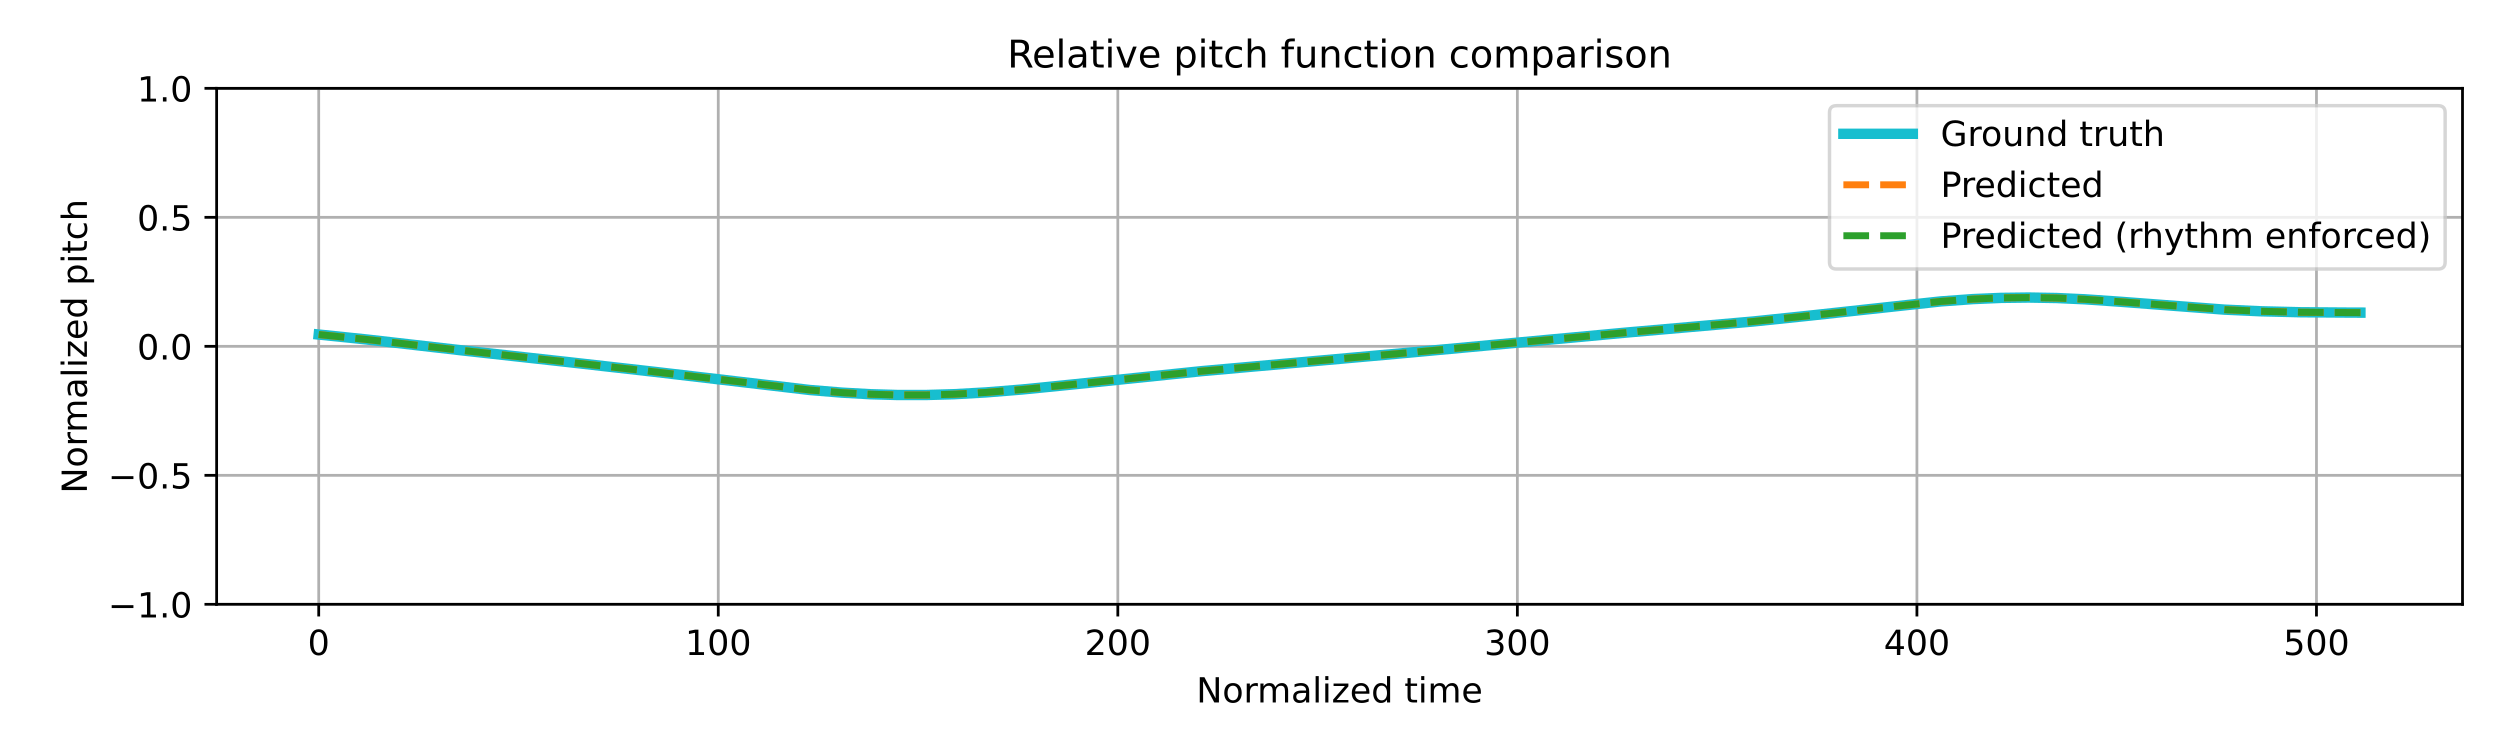
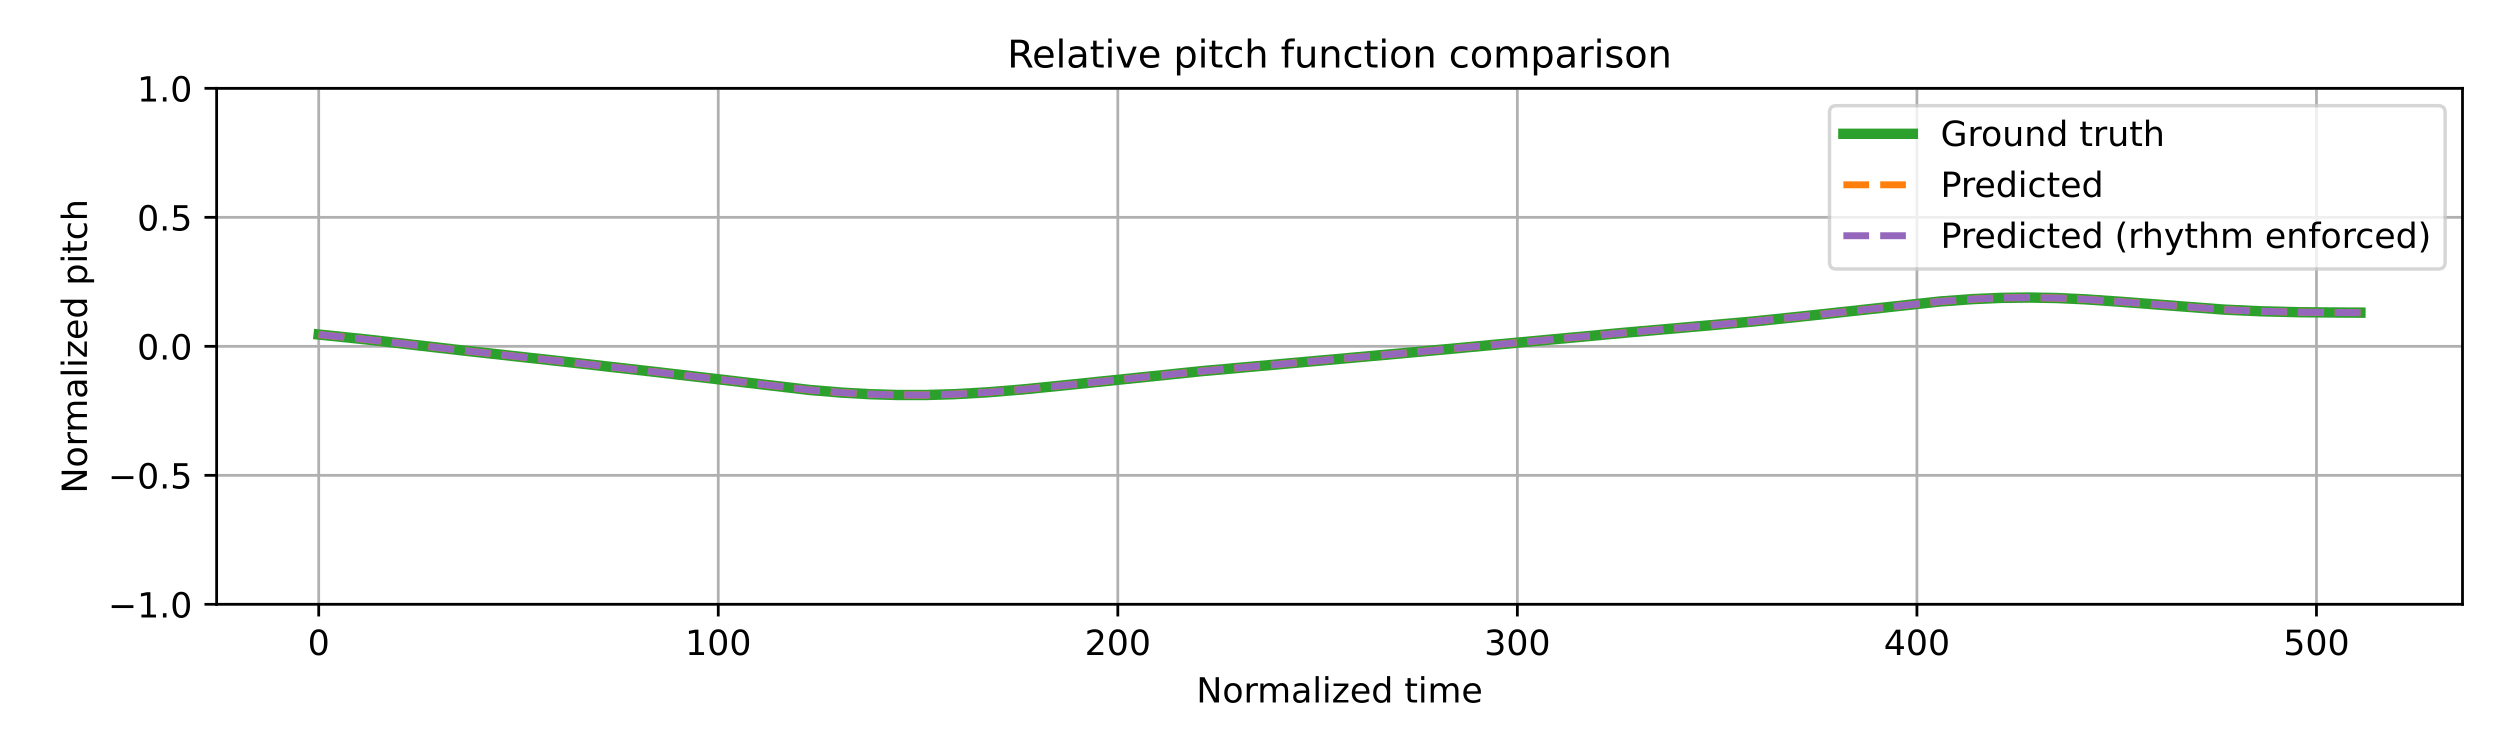
<svg xmlns="http://www.w3.org/2000/svg" xmlns:xlink="http://www.w3.org/1999/xlink" width="720pt" height="216pt" viewBox="0 0 720 216" version="1.1">
  <defs>
    <style type="text/css">*{stroke-linejoin: round; stroke-linecap: butt}</style>
  </defs>
  <g id="figure_1">
    <g id="patch_1">
      <path d="M 0 216  L 720 216  L 720 0  L 0 0  z " style="fill: #ffffff" />
    </g>
    <g id="axes_1">
      <g id="patch_2">
        <path d="M 62.39 174.04  L 709.2 174.04  L 709.2 25.44  L 62.39 25.44  z " style="fill: #ffffff" />
      </g>
      <g id="matplotlib.axis_1">
        <g id="xtick_1">
          <g id="line2d_1">
-             <path d="M 91.79 174.04  L 91.79 25.44  " clip-path="url(#p7f6b77eda5)" style="fill: none; stroke: #b0b0b0; stroke-width: 0.8; stroke-linecap: square" />
+             <path d="M 91.79 174.04  L 91.79 25.44  " clip-path="url(#pb5dc087a96)" style="fill: none; stroke: #b0b0b0; stroke-width: 0.8; stroke-linecap: square" />
          </g>
          <g id="line2d_2">
            <defs>
-               <path id="m8e8bc38ffa" d="M 0 0  L 0 3.5  " style="stroke: #000000; stroke-width: 0.8" />
-             </defs>
-             <g>
-               <use xlink:href="#m8e8bc38ffa" x="91.79" y="174.04" style="stroke: #000000; stroke-width: 0.8" />
+               <path id="ma0abf88e98" d="M 0 0  L 0 3.5  " style="stroke: #000000; stroke-width: 0.8" />
+             </defs>
+             <g>
+               <use xlink:href="#ma0abf88e98" x="91.79" y="174.04" style="stroke: #000000; stroke-width: 0.8" />
            </g>
          </g>
          <g id="text_1">
            <g transform="translate(88.60921 188.6384) scale(0.1 -0.1)">
              <defs>
                <path id="DejaVuSans-30" d="M 2034 4250  Q 1547 4250 1301 3770  Q 1056 3291 1056 2328  Q 1056 1369 1301 889  Q 1547 409 2034 409  Q 2525 409 2770 889  Q 3016 1369 3016 2328  Q 3016 3291 2770 3770  Q 2525 4250 2034 4250  z M 2034 4750  Q 2819 4750 3233 4129  Q 3647 3509 3647 2328  Q 3647 1150 3233 529  Q 2819 -91 2034 -91  Q 1250 -91 836 529  Q 422 1150 422 2328  Q 422 3509 836 4129  Q 1250 4750 2034 4750  z " transform="scale(0.015625)" />
              </defs>
              <use xlink:href="#DejaVuSans-30" />
            </g>
          </g>
        </g>
        <g id="xtick_2">
          <g id="line2d_3">
-             <path d="M 206.861 174.04  L 206.861 25.44  " clip-path="url(#p7f6b77eda5)" style="fill: none; stroke: #b0b0b0; stroke-width: 0.8; stroke-linecap: square" />
+             <path d="M 206.861 174.04  L 206.861 25.44  " clip-path="url(#pb5dc087a96)" style="fill: none; stroke: #b0b0b0; stroke-width: 0.8; stroke-linecap: square" />
          </g>
          <g id="line2d_4">
            <g>
-               <use xlink:href="#m8e8bc38ffa" x="206.861" y="174.04" style="stroke: #000000; stroke-width: 0.8" />
+               <use xlink:href="#ma0abf88e98" x="206.861" y="174.04" style="stroke: #000000; stroke-width: 0.8" />
            </g>
          </g>
          <g id="text_2">
            <g transform="translate(197.317 188.6384) scale(0.1 -0.1)">
              <defs>
                <path id="DejaVuSans-31" d="M 794 531  L 1825 531  L 1825 4091  L 703 3866  L 703 4441  L 1819 4666  L 2450 4666  L 2450 531  L 3481 531  L 3481 0  L 794 0  L 794 531  z " transform="scale(0.015625)" />
              </defs>
              <use xlink:href="#DejaVuSans-31" />
              <use xlink:href="#DejaVuSans-30" transform="translate(63.62305 0)" />
              <use xlink:href="#DejaVuSans-30" transform="translate(127.2461 0)" />
            </g>
          </g>
        </g>
        <g id="xtick_3">
          <g id="line2d_5">
-             <path d="M 321.931 174.04  L 321.931 25.44  " clip-path="url(#p7f6b77eda5)" style="fill: none; stroke: #b0b0b0; stroke-width: 0.8; stroke-linecap: square" />
+             <path d="M 321.931 174.04  L 321.931 25.44  " clip-path="url(#pb5dc087a96)" style="fill: none; stroke: #b0b0b0; stroke-width: 0.8; stroke-linecap: square" />
          </g>
          <g id="line2d_6">
            <g>
-               <use xlink:href="#m8e8bc38ffa" x="321.931" y="174.04" style="stroke: #000000; stroke-width: 0.8" />
+               <use xlink:href="#ma0abf88e98" x="321.931" y="174.04" style="stroke: #000000; stroke-width: 0.8" />
            </g>
          </g>
          <g id="text_3">
            <g transform="translate(312.3872 188.6384) scale(0.1 -0.1)">
              <defs>
                <path id="DejaVuSans-32" d="M 1228 531  L 3431 531  L 3431 0  L 469 0  L 469 531  Q 828 903 1448 1529  Q 2069 2156 2228 2338  Q 2531 2678 2651 2914  Q 2772 3150 2772 3378  Q 2772 3750 2511 3984  Q 2250 4219 1831 4219  Q 1534 4219 1204 4116  Q 875 4013 500 3803  L 500 4441  Q 881 4594 1212 4672  Q 1544 4750 1819 4750  Q 2544 4750 2975 4387  Q 3406 4025 3406 3419  Q 3406 3131 3298 2873  Q 3191 2616 2906 2266  Q 2828 2175 2409 1742  Q 1991 1309 1228 531  z " transform="scale(0.015625)" />
              </defs>
              <use xlink:href="#DejaVuSans-32" />
              <use xlink:href="#DejaVuSans-30" transform="translate(63.62305 0)" />
              <use xlink:href="#DejaVuSans-30" transform="translate(127.2461 0)" />
            </g>
          </g>
        </g>
        <g id="xtick_4">
          <g id="line2d_7">
-             <path d="M 437.001 174.04  L 437.001 25.44  " clip-path="url(#p7f6b77eda5)" style="fill: none; stroke: #b0b0b0; stroke-width: 0.8; stroke-linecap: square" />
+             <path d="M 437.001 174.04  L 437.001 25.44  " clip-path="url(#pb5dc087a96)" style="fill: none; stroke: #b0b0b0; stroke-width: 0.8; stroke-linecap: square" />
          </g>
          <g id="line2d_8">
            <g>
-               <use xlink:href="#m8e8bc38ffa" x="437.001" y="174.04" style="stroke: #000000; stroke-width: 0.8" />
+               <use xlink:href="#ma0abf88e98" x="437.001" y="174.04" style="stroke: #000000; stroke-width: 0.8" />
            </g>
          </g>
          <g id="text_4">
            <g transform="translate(427.4575 188.6384) scale(0.1 -0.1)">
              <defs>
                <path id="DejaVuSans-33" d="M 2597 2516  Q 3050 2419 3304 2112  Q 3559 1806 3559 1356  Q 3559 666 3084 287  Q 2609 -91 1734 -91  Q 1441 -91 1130 -33  Q 819 25 488 141  L 488 750  Q 750 597 1062 519  Q 1375 441 1716 441  Q 2309 441 2620 675  Q 2931 909 2931 1356  Q 2931 1769 2642 2001  Q 2353 2234 1838 2234  L 1294 2234  L 1294 2753  L 1863 2753  Q 2328 2753 2575 2939  Q 2822 3125 2822 3475  Q 2822 3834 2567 4026  Q 2313 4219 1838 4219  Q 1578 4219 1281 4162  Q 984 4106 628 3988  L 628 4550  Q 988 4650 1302 4700  Q 1616 4750 1894 4750  Q 2613 4750 3031 4423  Q 3450 4097 3450 3541  Q 3450 3153 3228 2886  Q 3006 2619 2597 2516  z " transform="scale(0.015625)" />
              </defs>
              <use xlink:href="#DejaVuSans-33" />
              <use xlink:href="#DejaVuSans-30" transform="translate(63.62305 0)" />
              <use xlink:href="#DejaVuSans-30" transform="translate(127.2461 0)" />
            </g>
          </g>
        </g>
        <g id="xtick_5">
          <g id="line2d_9">
-             <path d="M 552.072 174.04  L 552.072 25.44  " clip-path="url(#p7f6b77eda5)" style="fill: none; stroke: #b0b0b0; stroke-width: 0.8; stroke-linecap: square" />
+             <path d="M 552.072 174.04  L 552.072 25.44  " clip-path="url(#pb5dc087a96)" style="fill: none; stroke: #b0b0b0; stroke-width: 0.8; stroke-linecap: square" />
          </g>
          <g id="line2d_10">
            <g>
-               <use xlink:href="#m8e8bc38ffa" x="552.072" y="174.04" style="stroke: #000000; stroke-width: 0.8" />
+               <use xlink:href="#ma0abf88e98" x="552.072" y="174.04" style="stroke: #000000; stroke-width: 0.8" />
            </g>
          </g>
          <g id="text_5">
            <g transform="translate(542.5278 188.6384) scale(0.1 -0.1)">
              <defs>
                <path id="DejaVuSans-34" d="M 2419 4116  L 825 1625  L 2419 1625  L 2419 4116  z M 2253 4666  L 3047 4666  L 3047 1625  L 3713 1625  L 3713 1100  L 3047 1100  L 3047 0  L 2419 0  L 2419 1100  L 313 1100  L 313 1709  L 2253 4666  z " transform="scale(0.015625)" />
              </defs>
              <use xlink:href="#DejaVuSans-34" />
              <use xlink:href="#DejaVuSans-30" transform="translate(63.62305 0)" />
              <use xlink:href="#DejaVuSans-30" transform="translate(127.2461 0)" />
            </g>
          </g>
        </g>
        <g id="xtick_6">
          <g id="line2d_11">
-             <path d="M 667.142 174.04  L 667.142 25.44  " clip-path="url(#p7f6b77eda5)" style="fill: none; stroke: #b0b0b0; stroke-width: 0.8; stroke-linecap: square" />
+             <path d="M 667.142 174.04  L 667.142 25.44  " clip-path="url(#pb5dc087a96)" style="fill: none; stroke: #b0b0b0; stroke-width: 0.8; stroke-linecap: square" />
          </g>
          <g id="line2d_12">
            <g>
-               <use xlink:href="#m8e8bc38ffa" x="667.142" y="174.04" style="stroke: #000000; stroke-width: 0.8" />
+               <use xlink:href="#ma0abf88e98" x="667.142" y="174.04" style="stroke: #000000; stroke-width: 0.8" />
            </g>
          </g>
          <g id="text_6">
            <g transform="translate(657.5981 188.6384) scale(0.1 -0.1)">
              <defs>
                <path id="DejaVuSans-35" d="M 691 4666  L 3169 4666  L 3169 4134  L 1269 4134  L 1269 2991  Q 1406 3038 1543 3061  Q 1681 3084 1819 3084  Q 2600 3084 3056 2656  Q 3513 2228 3513 1497  Q 3513 744 3044 326  Q 2575 -91 1722 -91  Q 1428 -91 1123 -41  Q 819 9 494 109  L 494 744  Q 775 591 1075 516  Q 1375 441 1709 441  Q 2250 441 2565 725  Q 2881 1009 2881 1497  Q 2881 1984 2565 2268  Q 2250 2553 1709 2553  Q 1456 2553 1204 2497  Q 953 2441 691 2322  L 691 4666  z " transform="scale(0.015625)" />
              </defs>
              <use xlink:href="#DejaVuSans-35" />
              <use xlink:href="#DejaVuSans-30" transform="translate(63.62305 0)" />
              <use xlink:href="#DejaVuSans-30" transform="translate(127.2461 0)" />
            </g>
          </g>
        </g>
        <g id="text_7">
          <g transform="translate(344.5544 202.3166) scale(0.1 -0.1)">
            <defs>
              <path id="DejaVuSans-4e" d="M 628 4666  L 1478 4666  L 3547 763  L 3547 4666  L 4159 4666  L 4159 0  L 3309 0  L 1241 3903  L 1241 0  L 628 0  L 628 4666  z " transform="scale(0.015625)" />
              <path id="DejaVuSans-6f" d="M 1959 3097  Q 1497 3097 1228 2736  Q 959 2375 959 1747  Q 959 1119 1226 758  Q 1494 397 1959 397  Q 2419 397 2687 759  Q 2956 1122 2956 1747  Q 2956 2369 2687 2733  Q 2419 3097 1959 3097  z M 1959 3584  Q 2709 3584 3137 3096  Q 3566 2609 3566 1747  Q 3566 888 3137 398  Q 2709 -91 1959 -91  Q 1206 -91 779 398  Q 353 888 353 1747  Q 353 2609 779 3096  Q 1206 3584 1959 3584  z " transform="scale(0.015625)" />
              <path id="DejaVuSans-72" d="M 2631 2963  Q 2534 3019 2420 3045  Q 2306 3072 2169 3072  Q 1681 3072 1420 2755  Q 1159 2438 1159 1844  L 1159 0  L 581 0  L 581 3500  L 1159 3500  L 1159 2956  Q 1341 3275 1631 3429  Q 1922 3584 2338 3584  Q 2397 3584 2469 3576  Q 2541 3569 2628 3553  L 2631 2963  z " transform="scale(0.015625)" />
              <path id="DejaVuSans-6d" d="M 3328 2828  Q 3544 3216 3844 3400  Q 4144 3584 4550 3584  Q 5097 3584 5394 3201  Q 5691 2819 5691 2113  L 5691 0  L 5113 0  L 5113 2094  Q 5113 2597 4934 2840  Q 4756 3084 4391 3084  Q 3944 3084 3684 2787  Q 3425 2491 3425 1978  L 3425 0  L 2847 0  L 2847 2094  Q 2847 2600 2669 2842  Q 2491 3084 2119 3084  Q 1678 3084 1418 2786  Q 1159 2488 1159 1978  L 1159 0  L 581 0  L 581 3500  L 1159 3500  L 1159 2956  Q 1356 3278 1631 3431  Q 1906 3584 2284 3584  Q 2666 3584 2933 3390  Q 3200 3197 3328 2828  z " transform="scale(0.015625)" />
              <path id="DejaVuSans-61" d="M 2194 1759  Q 1497 1759 1228 1600  Q 959 1441 959 1056  Q 959 750 1161 570  Q 1363 391 1709 391  Q 2188 391 2477 730  Q 2766 1069 2766 1631  L 2766 1759  L 2194 1759  z M 3341 1997  L 3341 0  L 2766 0  L 2766 531  Q 2569 213 2275 61  Q 1981 -91 1556 -91  Q 1019 -91 701 211  Q 384 513 384 1019  Q 384 1609 779 1909  Q 1175 2209 1959 2209  L 2766 2209  L 2766 2266  Q 2766 2663 2505 2880  Q 2244 3097 1772 3097  Q 1472 3097 1187 3025  Q 903 2953 641 2809  L 641 3341  Q 956 3463 1253 3523  Q 1550 3584 1831 3584  Q 2591 3584 2966 3190  Q 3341 2797 3341 1997  z " transform="scale(0.015625)" />
              <path id="DejaVuSans-6c" d="M 603 4863  L 1178 4863  L 1178 0  L 603 0  L 603 4863  z " transform="scale(0.015625)" />
              <path id="DejaVuSans-69" d="M 603 3500  L 1178 3500  L 1178 0  L 603 0  L 603 3500  z M 603 4863  L 1178 4863  L 1178 4134  L 603 4134  L 603 4863  z " transform="scale(0.015625)" />
              <path id="DejaVuSans-7a" d="M 353 3500  L 3084 3500  L 3084 2975  L 922 459  L 3084 459  L 3084 0  L 275 0  L 275 525  L 2438 3041  L 353 3041  L 353 3500  z " transform="scale(0.015625)" />
              <path id="DejaVuSans-65" d="M 3597 1894  L 3597 1613  L 953 1613  Q 991 1019 1311 708  Q 1631 397 2203 397  Q 2534 397 2845 478  Q 3156 559 3463 722  L 3463 178  Q 3153 47 2828 -22  Q 2503 -91 2169 -91  Q 1331 -91 842 396  Q 353 884 353 1716  Q 353 2575 817 3079  Q 1281 3584 2069 3584  Q 2775 3584 3186 3129  Q 3597 2675 3597 1894  z M 3022 2063  Q 3016 2534 2758 2815  Q 2500 3097 2075 3097  Q 1594 3097 1305 2825  Q 1016 2553 972 2059  L 3022 2063  z " transform="scale(0.015625)" />
              <path id="DejaVuSans-64" d="M 2906 2969  L 2906 4863  L 3481 4863  L 3481 0  L 2906 0  L 2906 525  Q 2725 213 2448 61  Q 2172 -91 1784 -91  Q 1150 -91 751 415  Q 353 922 353 1747  Q 353 2572 751 3078  Q 1150 3584 1784 3584  Q 2172 3584 2448 3432  Q 2725 3281 2906 2969  z M 947 1747  Q 947 1113 1208 752  Q 1469 391 1925 391  Q 2381 391 2643 752  Q 2906 1113 2906 1747  Q 2906 2381 2643 2742  Q 2381 3103 1925 3103  Q 1469 3103 1208 2742  Q 947 2381 947 1747  z " transform="scale(0.015625)" />
              <path id="DejaVuSans-20" transform="scale(0.015625)" />
              <path id="DejaVuSans-74" d="M 1172 4494  L 1172 3500  L 2356 3500  L 2356 3053  L 1172 3053  L 1172 1153  Q 1172 725 1289 603  Q 1406 481 1766 481  L 2356 481  L 2356 0  L 1766 0  Q 1100 0 847 248  Q 594 497 594 1153  L 594 3053  L 172 3053  L 172 3500  L 594 3500  L 594 4494  L 1172 4494  z " transform="scale(0.015625)" />
            </defs>
            <use xlink:href="#DejaVuSans-4e" />
            <use xlink:href="#DejaVuSans-6f" transform="translate(74.80469 0)" />
            <use xlink:href="#DejaVuSans-72" transform="translate(135.9863 0)" />
            <use xlink:href="#DejaVuSans-6d" transform="translate(175.3496 0)" />
            <use xlink:href="#DejaVuSans-61" transform="translate(272.7617 0)" />
            <use xlink:href="#DejaVuSans-6c" transform="translate(334.041 0)" />
            <use xlink:href="#DejaVuSans-69" transform="translate(361.8242 0)" />
            <use xlink:href="#DejaVuSans-7a" transform="translate(389.6074 0)" />
            <use xlink:href="#DejaVuSans-65" transform="translate(442.0977 0)" />
            <use xlink:href="#DejaVuSans-64" transform="translate(503.6211 0)" />
            <use xlink:href="#DejaVuSans-20" transform="translate(567.0977 0)" />
            <use xlink:href="#DejaVuSans-74" transform="translate(598.8848 0)" />
            <use xlink:href="#DejaVuSans-69" transform="translate(638.0938 0)" />
            <use xlink:href="#DejaVuSans-6d" transform="translate(665.877 0)" />
            <use xlink:href="#DejaVuSans-65" transform="translate(763.2891 0)" />
          </g>
        </g>
      </g>
      <g id="matplotlib.axis_2">
        <g id="ytick_1">
          <g id="line2d_13">
-             <path d="M 62.39 174.04  L 709.2 174.04  " clip-path="url(#p7f6b77eda5)" style="fill: none; stroke: #b0b0b0; stroke-width: 0.8; stroke-linecap: square" />
+             <path d="M 62.39 174.04  L 709.2 174.04  " clip-path="url(#pb5dc087a96)" style="fill: none; stroke: #b0b0b0; stroke-width: 0.8; stroke-linecap: square" />
          </g>
          <g id="line2d_14">
            <defs>
-               <path id="md9591f82ae" d="M 0 0  L -3.5 0  " style="stroke: #000000; stroke-width: 0.8" />
-             </defs>
-             <g>
-               <use xlink:href="#md9591f82ae" x="62.39" y="174.04" style="stroke: #000000; stroke-width: 0.8" />
+               <path id="mc2af82a0ba" d="M 0 0  L -3.5 0  " style="stroke: #000000; stroke-width: 0.8" />
+             </defs>
+             <g>
+               <use xlink:href="#mc2af82a0ba" x="62.39" y="174.04" style="stroke: #000000; stroke-width: 0.8" />
            </g>
          </g>
          <g id="text_8">
            <g transform="translate(31.10719 177.8392) scale(0.1 -0.1)">
              <defs>
                <path id="DejaVuSans-2212" d="M 678 2272  L 4684 2272  L 4684 1741  L 678 1741  L 678 2272  z " transform="scale(0.015625)" />
                <path id="DejaVuSans-2e" d="M 684 794  L 1344 794  L 1344 0  L 684 0  L 684 794  z " transform="scale(0.015625)" />
              </defs>
              <use xlink:href="#DejaVuSans-2212" />
              <use xlink:href="#DejaVuSans-31" transform="translate(83.78906 0)" />
              <use xlink:href="#DejaVuSans-2e" transform="translate(147.4121 0)" />
              <use xlink:href="#DejaVuSans-30" transform="translate(179.1992 0)" />
            </g>
          </g>
        </g>
        <g id="ytick_2">
          <g id="line2d_15">
-             <path d="M 62.39 136.89  L 709.2 136.89  " clip-path="url(#p7f6b77eda5)" style="fill: none; stroke: #b0b0b0; stroke-width: 0.8; stroke-linecap: square" />
+             <path d="M 62.39 136.89  L 709.2 136.89  " clip-path="url(#pb5dc087a96)" style="fill: none; stroke: #b0b0b0; stroke-width: 0.8; stroke-linecap: square" />
          </g>
          <g id="line2d_16">
            <g>
-               <use xlink:href="#md9591f82ae" x="62.39" y="136.89" style="stroke: #000000; stroke-width: 0.8" />
+               <use xlink:href="#mc2af82a0ba" x="62.39" y="136.89" style="stroke: #000000; stroke-width: 0.8" />
            </g>
          </g>
          <g id="text_9">
            <g transform="translate(31.10719 140.6892) scale(0.1 -0.1)">
              <use xlink:href="#DejaVuSans-2212" />
              <use xlink:href="#DejaVuSans-30" transform="translate(83.78906 0)" />
              <use xlink:href="#DejaVuSans-2e" transform="translate(147.4121 0)" />
              <use xlink:href="#DejaVuSans-35" transform="translate(179.1992 0)" />
            </g>
          </g>
        </g>
        <g id="ytick_3">
          <g id="line2d_17">
-             <path d="M 62.39 99.74  L 709.2 99.74  " clip-path="url(#p7f6b77eda5)" style="fill: none; stroke: #b0b0b0; stroke-width: 0.8; stroke-linecap: square" />
+             <path d="M 62.39 99.74  L 709.2 99.74  " clip-path="url(#pb5dc087a96)" style="fill: none; stroke: #b0b0b0; stroke-width: 0.8; stroke-linecap: square" />
          </g>
          <g id="line2d_18">
            <g>
-               <use xlink:href="#md9591f82ae" x="62.39" y="99.74" style="stroke: #000000; stroke-width: 0.8" />
+               <use xlink:href="#mc2af82a0ba" x="62.39" y="99.74" style="stroke: #000000; stroke-width: 0.8" />
            </g>
          </g>
          <g id="text_10">
            <g transform="translate(39.48687 103.5392) scale(0.1 -0.1)">
              <use xlink:href="#DejaVuSans-30" />
              <use xlink:href="#DejaVuSans-2e" transform="translate(63.62305 0)" />
              <use xlink:href="#DejaVuSans-30" transform="translate(95.41016 0)" />
            </g>
          </g>
        </g>
        <g id="ytick_4">
          <g id="line2d_19">
-             <path d="M 62.39 62.59  L 709.2 62.59  " clip-path="url(#p7f6b77eda5)" style="fill: none; stroke: #b0b0b0; stroke-width: 0.8; stroke-linecap: square" />
+             <path d="M 62.39 62.59  L 709.2 62.59  " clip-path="url(#pb5dc087a96)" style="fill: none; stroke: #b0b0b0; stroke-width: 0.8; stroke-linecap: square" />
          </g>
          <g id="line2d_20">
            <g>
-               <use xlink:href="#md9591f82ae" x="62.39" y="62.59" style="stroke: #000000; stroke-width: 0.8" />
+               <use xlink:href="#mc2af82a0ba" x="62.39" y="62.59" style="stroke: #000000; stroke-width: 0.8" />
            </g>
          </g>
          <g id="text_11">
            <g transform="translate(39.48687 66.38922) scale(0.1 -0.1)">
              <use xlink:href="#DejaVuSans-30" />
              <use xlink:href="#DejaVuSans-2e" transform="translate(63.62305 0)" />
              <use xlink:href="#DejaVuSans-35" transform="translate(95.41016 0)" />
            </g>
          </g>
        </g>
        <g id="ytick_5">
          <g id="line2d_21">
-             <path d="M 62.39 25.44  L 709.2 25.44  " clip-path="url(#p7f6b77eda5)" style="fill: none; stroke: #b0b0b0; stroke-width: 0.8; stroke-linecap: square" />
+             <path d="M 62.39 25.44  L 709.2 25.44  " clip-path="url(#pb5dc087a96)" style="fill: none; stroke: #b0b0b0; stroke-width: 0.8; stroke-linecap: square" />
          </g>
          <g id="line2d_22">
            <g>
-               <use xlink:href="#md9591f82ae" x="62.39" y="25.44" style="stroke: #000000; stroke-width: 0.8" />
+               <use xlink:href="#mc2af82a0ba" x="62.39" y="25.44" style="stroke: #000000; stroke-width: 0.8" />
            </g>
          </g>
          <g id="text_12">
            <g transform="translate(39.48687 29.23922) scale(0.1 -0.1)">
              <use xlink:href="#DejaVuSans-31" />
              <use xlink:href="#DejaVuSans-2e" transform="translate(63.62305 0)" />
              <use xlink:href="#DejaVuSans-30" transform="translate(95.41016 0)" />
            </g>
          </g>
        </g>
        <g id="text_13">
          <g transform="translate(25.0275 142.1259) rotate(-90) scale(0.1 -0.1)">
            <defs>
              <path id="DejaVuSans-70" d="M 1159 525  L 1159 -1331  L 581 -1331  L 581 3500  L 1159 3500  L 1159 2969  Q 1341 3281 1617 3432  Q 1894 3584 2278 3584  Q 2916 3584 3314 3078  Q 3713 2572 3713 1747  Q 3713 922 3314 415  Q 2916 -91 2278 -91  Q 1894 -91 1617 61  Q 1341 213 1159 525  z M 3116 1747  Q 3116 2381 2855 2742  Q 2594 3103 2138 3103  Q 1681 3103 1420 2742  Q 1159 2381 1159 1747  Q 1159 1113 1420 752  Q 1681 391 2138 391  Q 2594 391 2855 752  Q 3116 1113 3116 1747  z " transform="scale(0.015625)" />
              <path id="DejaVuSans-63" d="M 3122 3366  L 3122 2828  Q 2878 2963 2633 3030  Q 2388 3097 2138 3097  Q 1578 3097 1268 2742  Q 959 2388 959 1747  Q 959 1106 1268 751  Q 1578 397 2138 397  Q 2388 397 2633 464  Q 2878 531 3122 666  L 3122 134  Q 2881 22 2623 -34  Q 2366 -91 2075 -91  Q 1284 -91 818 406  Q 353 903 353 1747  Q 353 2603 823 3093  Q 1294 3584 2113 3584  Q 2378 3584 2631 3529  Q 2884 3475 3122 3366  z " transform="scale(0.015625)" />
              <path id="DejaVuSans-68" d="M 3513 2113  L 3513 0  L 2938 0  L 2938 2094  Q 2938 2591 2744 2837  Q 2550 3084 2163 3084  Q 1697 3084 1428 2787  Q 1159 2491 1159 1978  L 1159 0  L 581 0  L 581 4863  L 1159 4863  L 1159 2956  Q 1366 3272 1645 3428  Q 1925 3584 2291 3584  Q 2894 3584 3203 3211  Q 3513 2838 3513 2113  z " transform="scale(0.015625)" />
            </defs>
            <use xlink:href="#DejaVuSans-4e" />
            <use xlink:href="#DejaVuSans-6f" transform="translate(74.80469 0)" />
            <use xlink:href="#DejaVuSans-72" transform="translate(135.9863 0)" />
            <use xlink:href="#DejaVuSans-6d" transform="translate(175.3496 0)" />
            <use xlink:href="#DejaVuSans-61" transform="translate(272.7617 0)" />
            <use xlink:href="#DejaVuSans-6c" transform="translate(334.041 0)" />
            <use xlink:href="#DejaVuSans-69" transform="translate(361.8242 0)" />
            <use xlink:href="#DejaVuSans-7a" transform="translate(389.6074 0)" />
            <use xlink:href="#DejaVuSans-65" transform="translate(442.0977 0)" />
            <use xlink:href="#DejaVuSans-64" transform="translate(503.6211 0)" />
            <use xlink:href="#DejaVuSans-20" transform="translate(567.0977 0)" />
            <use xlink:href="#DejaVuSans-70" transform="translate(598.8848 0)" />
            <use xlink:href="#DejaVuSans-69" transform="translate(662.3613 0)" />
            <use xlink:href="#DejaVuSans-74" transform="translate(690.1445 0)" />
            <use xlink:href="#DejaVuSans-63" transform="translate(729.3535 0)" />
            <use xlink:href="#DejaVuSans-68" transform="translate(784.334 0)" />
          </g>
        </g>
      </g>
      <g id="line2d_23">
-         <path d="M 91.79 96.348  L 105.599 97.77  L 133.216 100.929  L 163.134 104.226  L 188.449 107.08  L 233.327 112.33  L 242.533 113.082  L 250.587 113.534  L 258.642 113.764  L 266.697 113.761  L 274.752 113.53  L 283.958 113.015  L 294.314 112.181  L 308.123 110.806  L 346.096 106.888  L 370.261 104.737  L 405.932 101.552  L 468.07 95.808  L 504.893 92.593  L 521.003 90.919  L 558.976 86.803  L 568.181 86.141  L 576.236 85.793  L 584.291 85.689  L 592.346 85.832  L 600.401 86.197  L 610.757 86.91  L 640.676 89.176  L 651.032 89.648  L 662.539 89.926  L 677.498 90.034  L 679.8 90.038  L 679.8 90.038  " clip-path="url(#p7f6b77eda5)" style="fill: none; stroke: #17becf; stroke-width: 3; stroke-linecap: square" />
+         <path d="M 91.79 96.348  L 105.599 97.77  L 133.216 100.929  L 163.134 104.226  L 188.449 107.08  L 233.327 112.33  L 242.533 113.082  L 250.587 113.534  L 258.642 113.764  L 266.697 113.761  L 274.752 113.53  L 283.958 113.015  L 294.314 112.181  L 308.123 110.806  L 346.096 106.888  L 370.261 104.737  L 405.932 101.552  L 468.07 95.808  L 504.893 92.593  L 521.003 90.919  L 558.976 86.803  L 568.181 86.141  L 576.236 85.793  L 584.291 85.689  L 592.346 85.832  L 600.401 86.197  L 610.757 86.91  L 640.676 89.176  L 651.032 89.648  L 662.539 89.926  L 677.498 90.034  L 679.8 90.038  L 679.8 90.038  " clip-path="url(#pb5dc087a96)" style="fill: none; stroke: #2ca02c; stroke-width: 3; stroke-linecap: square" />
      </g>
      <g id="line2d_24">
-         <path d="M 91.79 96.348  L 105.599 97.77  L 133.216 100.929  L 163.134 104.226  L 188.449 107.08  L 233.327 112.33  L 242.533 113.082  L 250.587 113.534  L 258.642 113.764  L 266.697 113.761  L 274.752 113.53  L 283.958 113.015  L 294.314 112.181  L 308.123 110.806  L 346.096 106.888  L 370.261 104.737  L 405.932 101.552  L 468.07 95.808  L 504.893 92.593  L 521.003 90.919  L 558.976 86.803  L 568.181 86.141  L 576.236 85.793  L 584.291 85.689  L 592.346 85.832  L 600.401 86.197  L 610.757 86.91  L 640.676 89.176  L 651.032 89.648  L 662.539 89.926  L 677.498 90.034  L 679.8 90.038  L 679.8 90.038  " clip-path="url(#p7f6b77eda5)" style="fill: none; stroke-dasharray: 7.4,3.2; stroke-dashoffset: 0; stroke: #ff7f0e; stroke-width: 2" />
+         <path d="M 91.79 96.348  L 105.599 97.77  L 133.216 100.929  L 163.134 104.226  L 188.449 107.08  L 233.327 112.33  L 242.533 113.082  L 250.587 113.534  L 258.642 113.764  L 266.697 113.761  L 274.752 113.53  L 283.958 113.015  L 294.314 112.181  L 308.123 110.806  L 346.096 106.888  L 370.261 104.737  L 405.932 101.552  L 468.07 95.808  L 504.893 92.593  L 521.003 90.919  L 558.976 86.803  L 568.181 86.141  L 576.236 85.793  L 584.291 85.689  L 592.346 85.832  L 600.401 86.197  L 610.757 86.91  L 640.676 89.176  L 651.032 89.648  L 662.539 89.926  L 677.498 90.034  L 679.8 90.038  L 679.8 90.038  " clip-path="url(#pb5dc087a96)" style="fill: none; stroke-dasharray: 7.4,3.2; stroke-dashoffset: 0; stroke: #ff7f0e; stroke-width: 2" />
      </g>
      <g id="line2d_25">
-         <path d="M 91.79 96.348  L 105.599 97.77  L 133.216 100.929  L 163.134 104.226  L 188.449 107.08  L 233.327 112.33  L 242.533 113.082  L 250.587 113.534  L 258.642 113.764  L 266.697 113.761  L 274.752 113.53  L 283.958 113.015  L 294.314 112.181  L 308.123 110.806  L 346.096 106.888  L 370.261 104.737  L 405.932 101.552  L 468.07 95.808  L 504.893 92.593  L 521.003 90.919  L 558.976 86.803  L 568.181 86.141  L 576.236 85.793  L 584.291 85.689  L 592.346 85.832  L 600.401 86.197  L 610.757 86.91  L 640.676 89.176  L 651.032 89.648  L 662.539 89.926  L 677.498 90.034  L 679.8 90.038  L 679.8 90.038  " clip-path="url(#p7f6b77eda5)" style="fill: none; stroke-dasharray: 7.4,3.2; stroke-dashoffset: 0; stroke: #2ca02c; stroke-width: 2" />
+         <path d="M 91.79 96.348  L 105.599 97.77  L 133.216 100.929  L 163.134 104.226  L 188.449 107.08  L 233.327 112.33  L 242.533 113.082  L 250.587 113.534  L 258.642 113.764  L 266.697 113.761  L 274.752 113.53  L 283.958 113.015  L 294.314 112.181  L 308.123 110.806  L 346.096 106.888  L 370.261 104.737  L 405.932 101.552  L 468.07 95.808  L 504.893 92.593  L 521.003 90.919  L 558.976 86.803  L 568.181 86.141  L 576.236 85.793  L 584.291 85.689  L 592.346 85.832  L 600.401 86.197  L 610.757 86.91  L 640.676 89.176  L 651.032 89.648  L 662.539 89.926  L 677.498 90.034  L 679.8 90.038  L 679.8 90.038  " clip-path="url(#pb5dc087a96)" style="fill: none; stroke-dasharray: 7.4,3.2; stroke-dashoffset: 0; stroke: #9467bd; stroke-width: 2" />
      </g>
      <g id="patch_3">
        <path d="M 62.39 174.04  L 62.39 25.44  " style="fill: none; stroke: #000000; stroke-width: 0.8; stroke-linejoin: miter; stroke-linecap: square" />
      </g>
      <g id="patch_4">
        <path d="M 709.2 174.04  L 709.2 25.44  " style="fill: none; stroke: #000000; stroke-width: 0.8; stroke-linejoin: miter; stroke-linecap: square" />
      </g>
      <g id="patch_5">
        <path d="M 62.39 174.04  L 709.2 174.04  " style="fill: none; stroke: #000000; stroke-width: 0.8; stroke-linejoin: miter; stroke-linecap: square" />
      </g>
      <g id="patch_6">
        <path d="M 62.39 25.44  L 709.2 25.44  " style="fill: none; stroke: #000000; stroke-width: 0.8; stroke-linejoin: miter; stroke-linecap: square" />
      </g>
      <g id="text_14">
        <g transform="translate(290.1045 19.44) scale(0.11 -0.11)">
          <defs>
            <path id="DejaVuSans-52" d="M 2841 2188  Q 3044 2119 3236 1894  Q 3428 1669 3622 1275  L 4263 0  L 3584 0  L 2988 1197  Q 2756 1666 2539 1819  Q 2322 1972 1947 1972  L 1259 1972  L 1259 0  L 628 0  L 628 4666  L 2053 4666  Q 2853 4666 3247 4331  Q 3641 3997 3641 3322  Q 3641 2881 3436 2590  Q 3231 2300 2841 2188  z M 1259 4147  L 1259 2491  L 2053 2491  Q 2509 2491 2742 2702  Q 2975 2913 2975 3322  Q 2975 3731 2742 3939  Q 2509 4147 2053 4147  L 1259 4147  z " transform="scale(0.015625)" />
            <path id="DejaVuSans-76" d="M 191 3500  L 800 3500  L 1894 563  L 2988 3500  L 3597 3500  L 2284 0  L 1503 0  L 191 3500  z " transform="scale(0.015625)" />
            <path id="DejaVuSans-66" d="M 2375 4863  L 2375 4384  L 1825 4384  Q 1516 4384 1395 4259  Q 1275 4134 1275 3809  L 1275 3500  L 2222 3500  L 2222 3053  L 1275 3053  L 1275 0  L 697 0  L 697 3053  L 147 3053  L 147 3500  L 697 3500  L 697 3744  Q 697 4328 969 4595  Q 1241 4863 1831 4863  L 2375 4863  z " transform="scale(0.015625)" />
            <path id="DejaVuSans-75" d="M 544 1381  L 544 3500  L 1119 3500  L 1119 1403  Q 1119 906 1312 657  Q 1506 409 1894 409  Q 2359 409 2629 706  Q 2900 1003 2900 1516  L 2900 3500  L 3475 3500  L 3475 0  L 2900 0  L 2900 538  Q 2691 219 2414 64  Q 2138 -91 1772 -91  Q 1169 -91 856 284  Q 544 659 544 1381  z M 1991 3584  L 1991 3584  z " transform="scale(0.015625)" />
            <path id="DejaVuSans-6e" d="M 3513 2113  L 3513 0  L 2938 0  L 2938 2094  Q 2938 2591 2744 2837  Q 2550 3084 2163 3084  Q 1697 3084 1428 2787  Q 1159 2491 1159 1978  L 1159 0  L 581 0  L 581 3500  L 1159 3500  L 1159 2956  Q 1366 3272 1645 3428  Q 1925 3584 2291 3584  Q 2894 3584 3203 3211  Q 3513 2838 3513 2113  z " transform="scale(0.015625)" />
            <path id="DejaVuSans-73" d="M 2834 3397  L 2834 2853  Q 2591 2978 2328 3040  Q 2066 3103 1784 3103  Q 1356 3103 1142 2972  Q 928 2841 928 2578  Q 928 2378 1081 2264  Q 1234 2150 1697 2047  L 1894 2003  Q 2506 1872 2764 1633  Q 3022 1394 3022 966  Q 3022 478 2636 193  Q 2250 -91 1575 -91  Q 1294 -91 989 -36  Q 684 19 347 128  L 347 722  Q 666 556 975 473  Q 1284 391 1588 391  Q 1994 391 2212 530  Q 2431 669 2431 922  Q 2431 1156 2273 1281  Q 2116 1406 1581 1522  L 1381 1569  Q 847 1681 609 1914  Q 372 2147 372 2553  Q 372 3047 722 3315  Q 1072 3584 1716 3584  Q 2034 3584 2315 3537  Q 2597 3491 2834 3397  z " transform="scale(0.015625)" />
          </defs>
          <use xlink:href="#DejaVuSans-52" />
          <use xlink:href="#DejaVuSans-65" transform="translate(64.98242 0)" />
          <use xlink:href="#DejaVuSans-6c" transform="translate(126.5059 0)" />
          <use xlink:href="#DejaVuSans-61" transform="translate(154.2891 0)" />
          <use xlink:href="#DejaVuSans-74" transform="translate(215.5684 0)" />
          <use xlink:href="#DejaVuSans-69" transform="translate(254.7773 0)" />
          <use xlink:href="#DejaVuSans-76" transform="translate(282.5605 0)" />
          <use xlink:href="#DejaVuSans-65" transform="translate(341.7402 0)" />
          <use xlink:href="#DejaVuSans-20" transform="translate(403.2637 0)" />
          <use xlink:href="#DejaVuSans-70" transform="translate(435.0508 0)" />
          <use xlink:href="#DejaVuSans-69" transform="translate(498.5273 0)" />
          <use xlink:href="#DejaVuSans-74" transform="translate(526.3105 0)" />
          <use xlink:href="#DejaVuSans-63" transform="translate(565.5195 0)" />
          <use xlink:href="#DejaVuSans-68" transform="translate(620.5 0)" />
          <use xlink:href="#DejaVuSans-20" transform="translate(683.8789 0)" />
          <use xlink:href="#DejaVuSans-66" transform="translate(715.666 0)" />
          <use xlink:href="#DejaVuSans-75" transform="translate(750.8711 0)" />
          <use xlink:href="#DejaVuSans-6e" transform="translate(814.25 0)" />
          <use xlink:href="#DejaVuSans-63" transform="translate(877.6289 0)" />
          <use xlink:href="#DejaVuSans-74" transform="translate(932.6094 0)" />
          <use xlink:href="#DejaVuSans-69" transform="translate(971.8184 0)" />
          <use xlink:href="#DejaVuSans-6f" transform="translate(999.6016 0)" />
          <use xlink:href="#DejaVuSans-6e" transform="translate(1060.783 0)" />
          <use xlink:href="#DejaVuSans-20" transform="translate(1124.162 0)" />
          <use xlink:href="#DejaVuSans-63" transform="translate(1155.949 0)" />
          <use xlink:href="#DejaVuSans-6f" transform="translate(1210.93 0)" />
          <use xlink:href="#DejaVuSans-6d" transform="translate(1272.111 0)" />
          <use xlink:href="#DejaVuSans-70" transform="translate(1369.523 0)" />
          <use xlink:href="#DejaVuSans-61" transform="translate(1433 0)" />
          <use xlink:href="#DejaVuSans-72" transform="translate(1494.279 0)" />
          <use xlink:href="#DejaVuSans-69" transform="translate(1535.393 0)" />
          <use xlink:href="#DejaVuSans-73" transform="translate(1563.176 0)" />
          <use xlink:href="#DejaVuSans-6f" transform="translate(1615.275 0)" />
          <use xlink:href="#DejaVuSans-6e" transform="translate(1676.457 0)" />
        </g>
      </g>
      <g id="legend_1">
        <g id="patch_7">
          <path d="M 528.894 77.474  L 702.2 77.474  Q 704.2 77.474 704.2 75.474  L 704.2 32.44  Q 704.2 30.44 702.2 30.44  L 528.894 30.44  Q 526.894 30.44 526.894 32.44  L 526.894 75.474  Q 526.894 77.474 528.894 77.474  z " style="fill: #ffffff; opacity: 0.8; stroke: #cccccc; stroke-linejoin: miter" />
        </g>
        <g id="line2d_26">
-           <path d="M 530.894 38.538  L 540.894 38.538  L 550.894 38.538  " style="fill: none; stroke: #17becf; stroke-width: 3; stroke-linecap: square" />
+           <path d="M 530.894 38.538  L 540.894 38.538  L 550.894 38.538  " style="fill: none; stroke: #2ca02c; stroke-width: 3; stroke-linecap: square" />
        </g>
        <g id="text_15">
          <g transform="translate(558.8937 42.03844) scale(0.1 -0.1)">
            <defs>
              <path id="DejaVuSans-47" d="M 3809 666  L 3809 1919  L 2778 1919  L 2778 2438  L 4434 2438  L 4434 434  Q 4069 175 3628 42  Q 3188 -91 2688 -91  Q 1594 -91 976 548  Q 359 1188 359 2328  Q 359 3472 976 4111  Q 1594 4750 2688 4750  Q 3144 4750 3555 4637  Q 3966 4525 4313 4306  L 4313 3634  Q 3963 3931 3569 4081  Q 3175 4231 2741 4231  Q 1884 4231 1454 3753  Q 1025 3275 1025 2328  Q 1025 1384 1454 906  Q 1884 428 2741 428  Q 3075 428 3337 486  Q 3600 544 3809 666  z " transform="scale(0.015625)" />
            </defs>
            <use xlink:href="#DejaVuSans-47" />
            <use xlink:href="#DejaVuSans-72" transform="translate(77.49023 0)" />
            <use xlink:href="#DejaVuSans-6f" transform="translate(116.3535 0)" />
            <use xlink:href="#DejaVuSans-75" transform="translate(177.5352 0)" />
            <use xlink:href="#DejaVuSans-6e" transform="translate(240.9141 0)" />
            <use xlink:href="#DejaVuSans-64" transform="translate(304.293 0)" />
            <use xlink:href="#DejaVuSans-20" transform="translate(367.7695 0)" />
            <use xlink:href="#DejaVuSans-74" transform="translate(399.5566 0)" />
            <use xlink:href="#DejaVuSans-72" transform="translate(438.7656 0)" />
            <use xlink:href="#DejaVuSans-75" transform="translate(479.8789 0)" />
            <use xlink:href="#DejaVuSans-74" transform="translate(543.2578 0)" />
            <use xlink:href="#DejaVuSans-68" transform="translate(582.4668 0)" />
          </g>
        </g>
        <g id="line2d_27">
          <path d="M 530.894 53.217  L 540.894 53.217  L 550.894 53.217  " style="fill: none; stroke-dasharray: 7.4,3.2; stroke-dashoffset: 0; stroke: #ff7f0e; stroke-width: 2" />
        </g>
        <g id="text_16">
          <g transform="translate(558.8937 56.71656) scale(0.1 -0.1)">
            <defs>
              <path id="DejaVuSans-50" d="M 1259 4147  L 1259 2394  L 2053 2394  Q 2494 2394 2734 2622  Q 2975 2850 2975 3272  Q 2975 3691 2734 3919  Q 2494 4147 2053 4147  L 1259 4147  z M 628 4666  L 2053 4666  Q 2838 4666 3239 4311  Q 3641 3956 3641 3272  Q 3641 2581 3239 2228  Q 2838 1875 2053 1875  L 1259 1875  L 1259 0  L 628 0  L 628 4666  z " transform="scale(0.015625)" />
            </defs>
            <use xlink:href="#DejaVuSans-50" />
            <use xlink:href="#DejaVuSans-72" transform="translate(58.55273 0)" />
            <use xlink:href="#DejaVuSans-65" transform="translate(97.41602 0)" />
            <use xlink:href="#DejaVuSans-64" transform="translate(158.9395 0)" />
            <use xlink:href="#DejaVuSans-69" transform="translate(222.416 0)" />
            <use xlink:href="#DejaVuSans-63" transform="translate(250.1992 0)" />
            <use xlink:href="#DejaVuSans-74" transform="translate(305.1797 0)" />
            <use xlink:href="#DejaVuSans-65" transform="translate(344.3887 0)" />
            <use xlink:href="#DejaVuSans-64" transform="translate(405.9121 0)" />
          </g>
        </g>
        <g id="line2d_28">
-           <path d="M 530.894 67.895  L 540.894 67.895  L 550.894 67.895  " style="fill: none; stroke-dasharray: 7.4,3.2; stroke-dashoffset: 0; stroke: #2ca02c; stroke-width: 2" />
+           <path d="M 530.894 67.895  L 540.894 67.895  L 550.894 67.895  " style="fill: none; stroke-dasharray: 7.4,3.2; stroke-dashoffset: 0; stroke: #9467bd; stroke-width: 2" />
        </g>
        <g id="text_17">
          <g transform="translate(558.8937 71.39469) scale(0.1 -0.1)">
            <defs>
              <path id="DejaVuSans-28" d="M 1984 4856  Q 1566 4138 1362 3434  Q 1159 2731 1159 2009  Q 1159 1288 1364 580  Q 1569 -128 1984 -844  L 1484 -844  Q 1016 -109 783 600  Q 550 1309 550 2009  Q 550 2706 781 3412  Q 1013 4119 1484 4856  L 1984 4856  z " transform="scale(0.015625)" />
              <path id="DejaVuSans-79" d="M 2059 -325  Q 1816 -950 1584 -1140  Q 1353 -1331 966 -1331  L 506 -1331  L 506 -850  L 844 -850  Q 1081 -850 1212 -737  Q 1344 -625 1503 -206  L 1606 56  L 191 3500  L 800 3500  L 1894 763  L 2988 3500  L 3597 3500  L 2059 -325  z " transform="scale(0.015625)" />
              <path id="DejaVuSans-29" d="M 513 4856  L 1013 4856  Q 1481 4119 1714 3412  Q 1947 2706 1947 2009  Q 1947 1309 1714 600  Q 1481 -109 1013 -844  L 513 -844  Q 928 -128 1133 580  Q 1338 1288 1338 2009  Q 1338 2731 1133 3434  Q 928 4138 513 4856  z " transform="scale(0.015625)" />
            </defs>
            <use xlink:href="#DejaVuSans-50" />
            <use xlink:href="#DejaVuSans-72" transform="translate(58.55273 0)" />
            <use xlink:href="#DejaVuSans-65" transform="translate(97.41602 0)" />
            <use xlink:href="#DejaVuSans-64" transform="translate(158.9395 0)" />
            <use xlink:href="#DejaVuSans-69" transform="translate(222.416 0)" />
            <use xlink:href="#DejaVuSans-63" transform="translate(250.1992 0)" />
            <use xlink:href="#DejaVuSans-74" transform="translate(305.1797 0)" />
            <use xlink:href="#DejaVuSans-65" transform="translate(344.3887 0)" />
            <use xlink:href="#DejaVuSans-64" transform="translate(405.9121 0)" />
            <use xlink:href="#DejaVuSans-20" transform="translate(469.3887 0)" />
            <use xlink:href="#DejaVuSans-28" transform="translate(501.1758 0)" />
            <use xlink:href="#DejaVuSans-72" transform="translate(540.1895 0)" />
            <use xlink:href="#DejaVuSans-68" transform="translate(579.5527 0)" />
            <use xlink:href="#DejaVuSans-79" transform="translate(642.9316 0)" />
            <use xlink:href="#DejaVuSans-74" transform="translate(702.1113 0)" />
            <use xlink:href="#DejaVuSans-68" transform="translate(741.3203 0)" />
            <use xlink:href="#DejaVuSans-6d" transform="translate(804.6992 0)" />
            <use xlink:href="#DejaVuSans-20" transform="translate(902.1113 0)" />
            <use xlink:href="#DejaVuSans-65" transform="translate(933.8984 0)" />
            <use xlink:href="#DejaVuSans-6e" transform="translate(995.4219 0)" />
            <use xlink:href="#DejaVuSans-66" transform="translate(1058.801 0)" />
            <use xlink:href="#DejaVuSans-6f" transform="translate(1094.006 0)" />
            <use xlink:href="#DejaVuSans-72" transform="translate(1155.188 0)" />
            <use xlink:href="#DejaVuSans-63" transform="translate(1194.051 0)" />
            <use xlink:href="#DejaVuSans-65" transform="translate(1249.031 0)" />
            <use xlink:href="#DejaVuSans-64" transform="translate(1310.555 0)" />
            <use xlink:href="#DejaVuSans-29" transform="translate(1374.031 0)" />
          </g>
        </g>
      </g>
    </g>
  </g>
  <defs>
-     <clipPath id="p7f6b77eda5">
+     <clipPath id="pb5dc087a96">
      <rect x="62.39" y="25.44" width="646.81" height="148.6" />
    </clipPath>
  </defs>
</svg>
